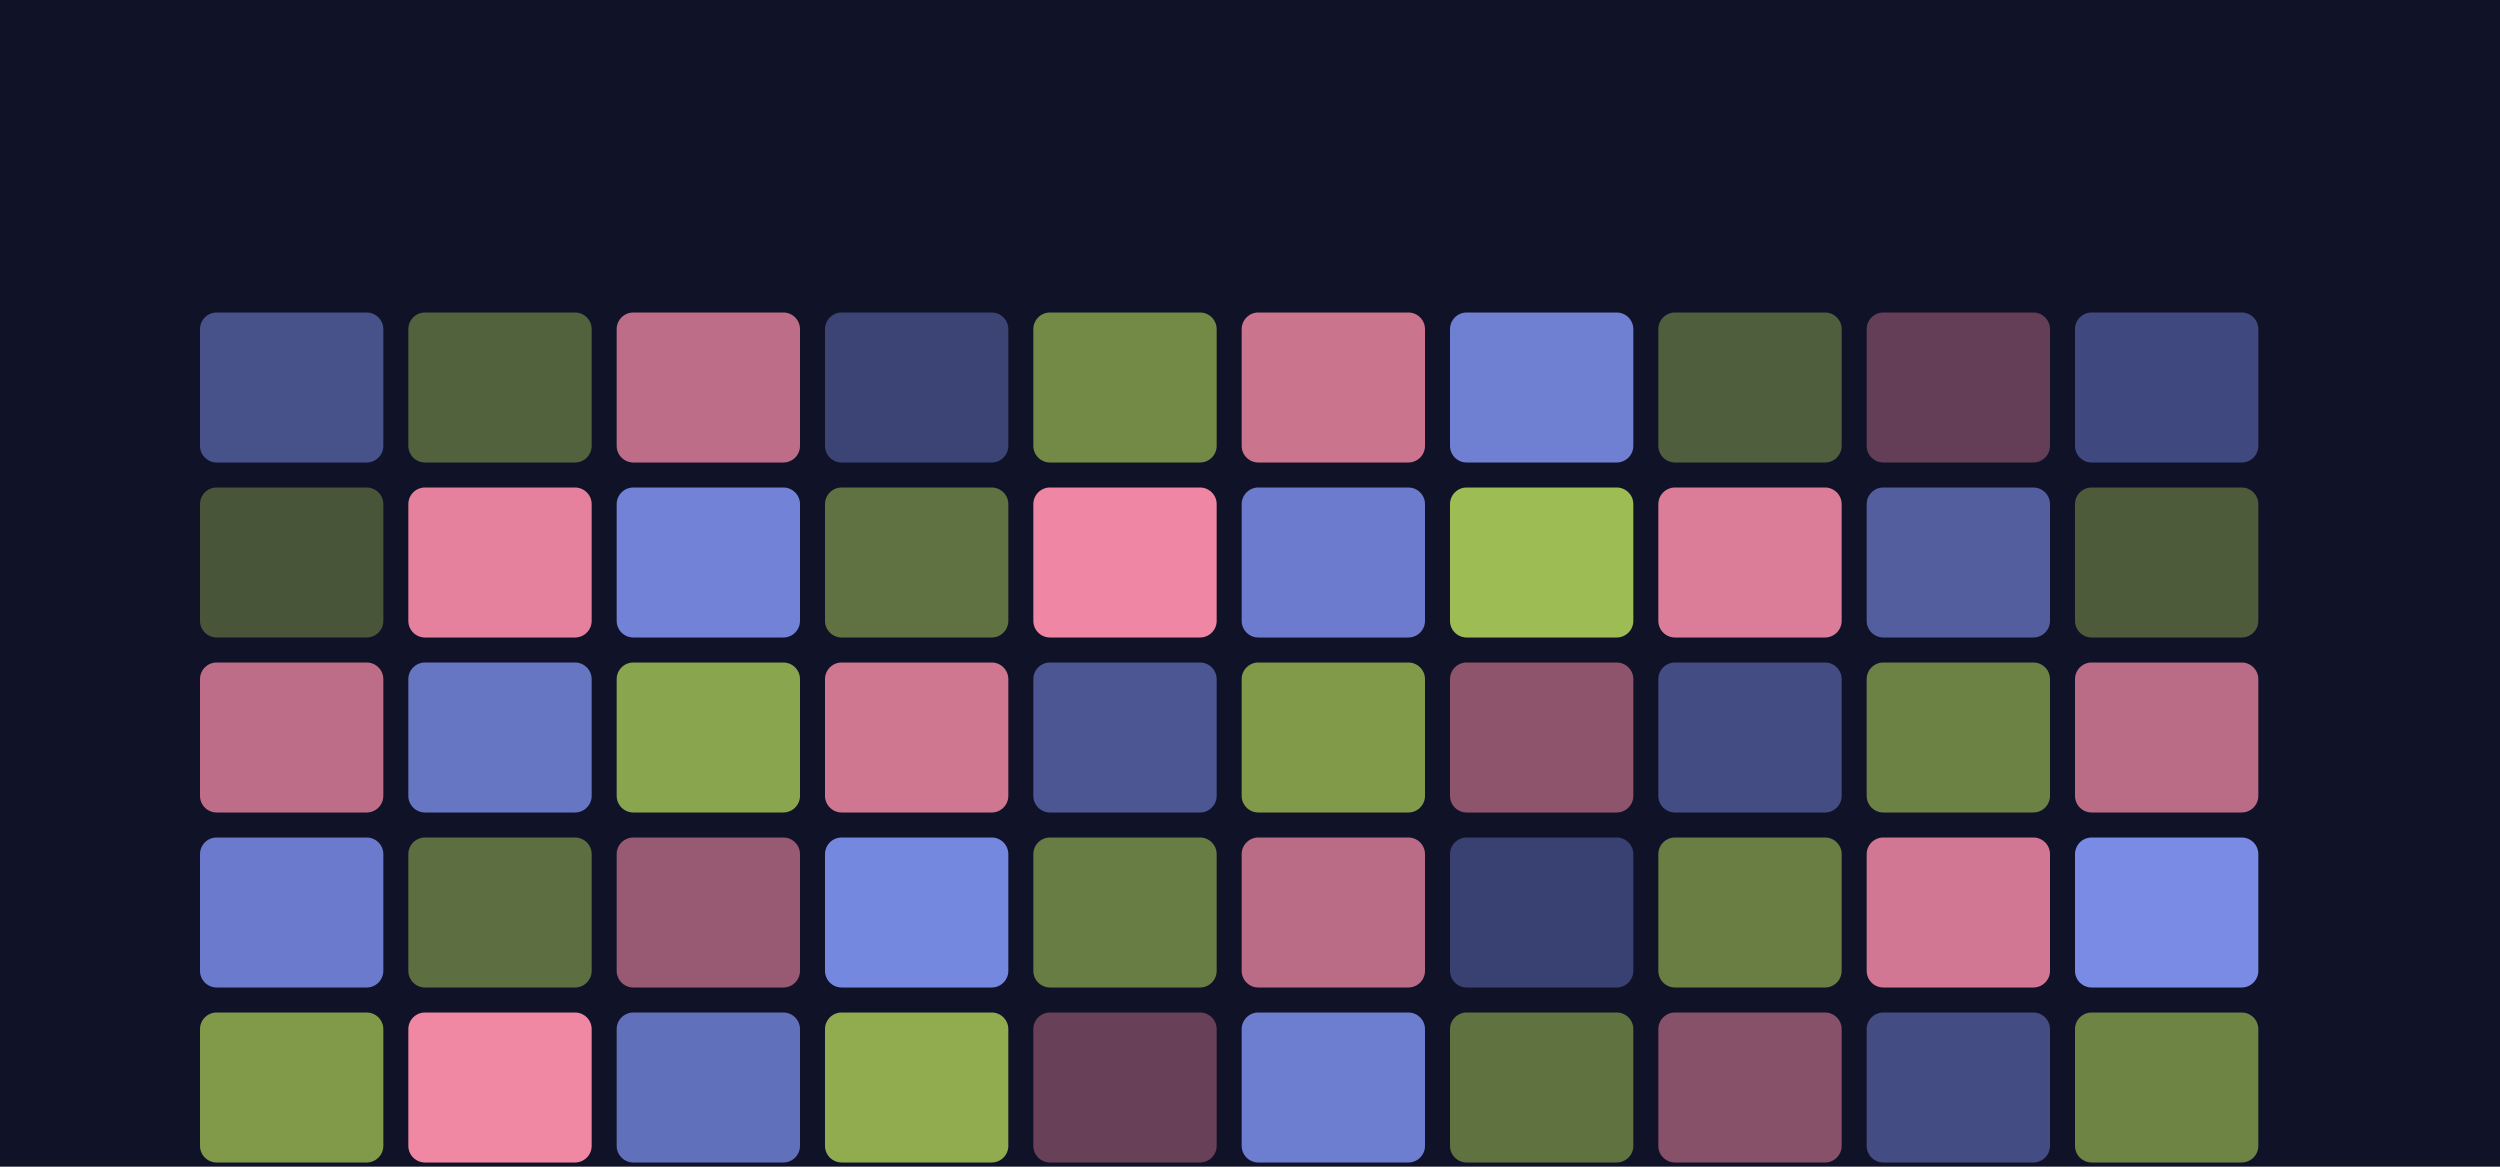
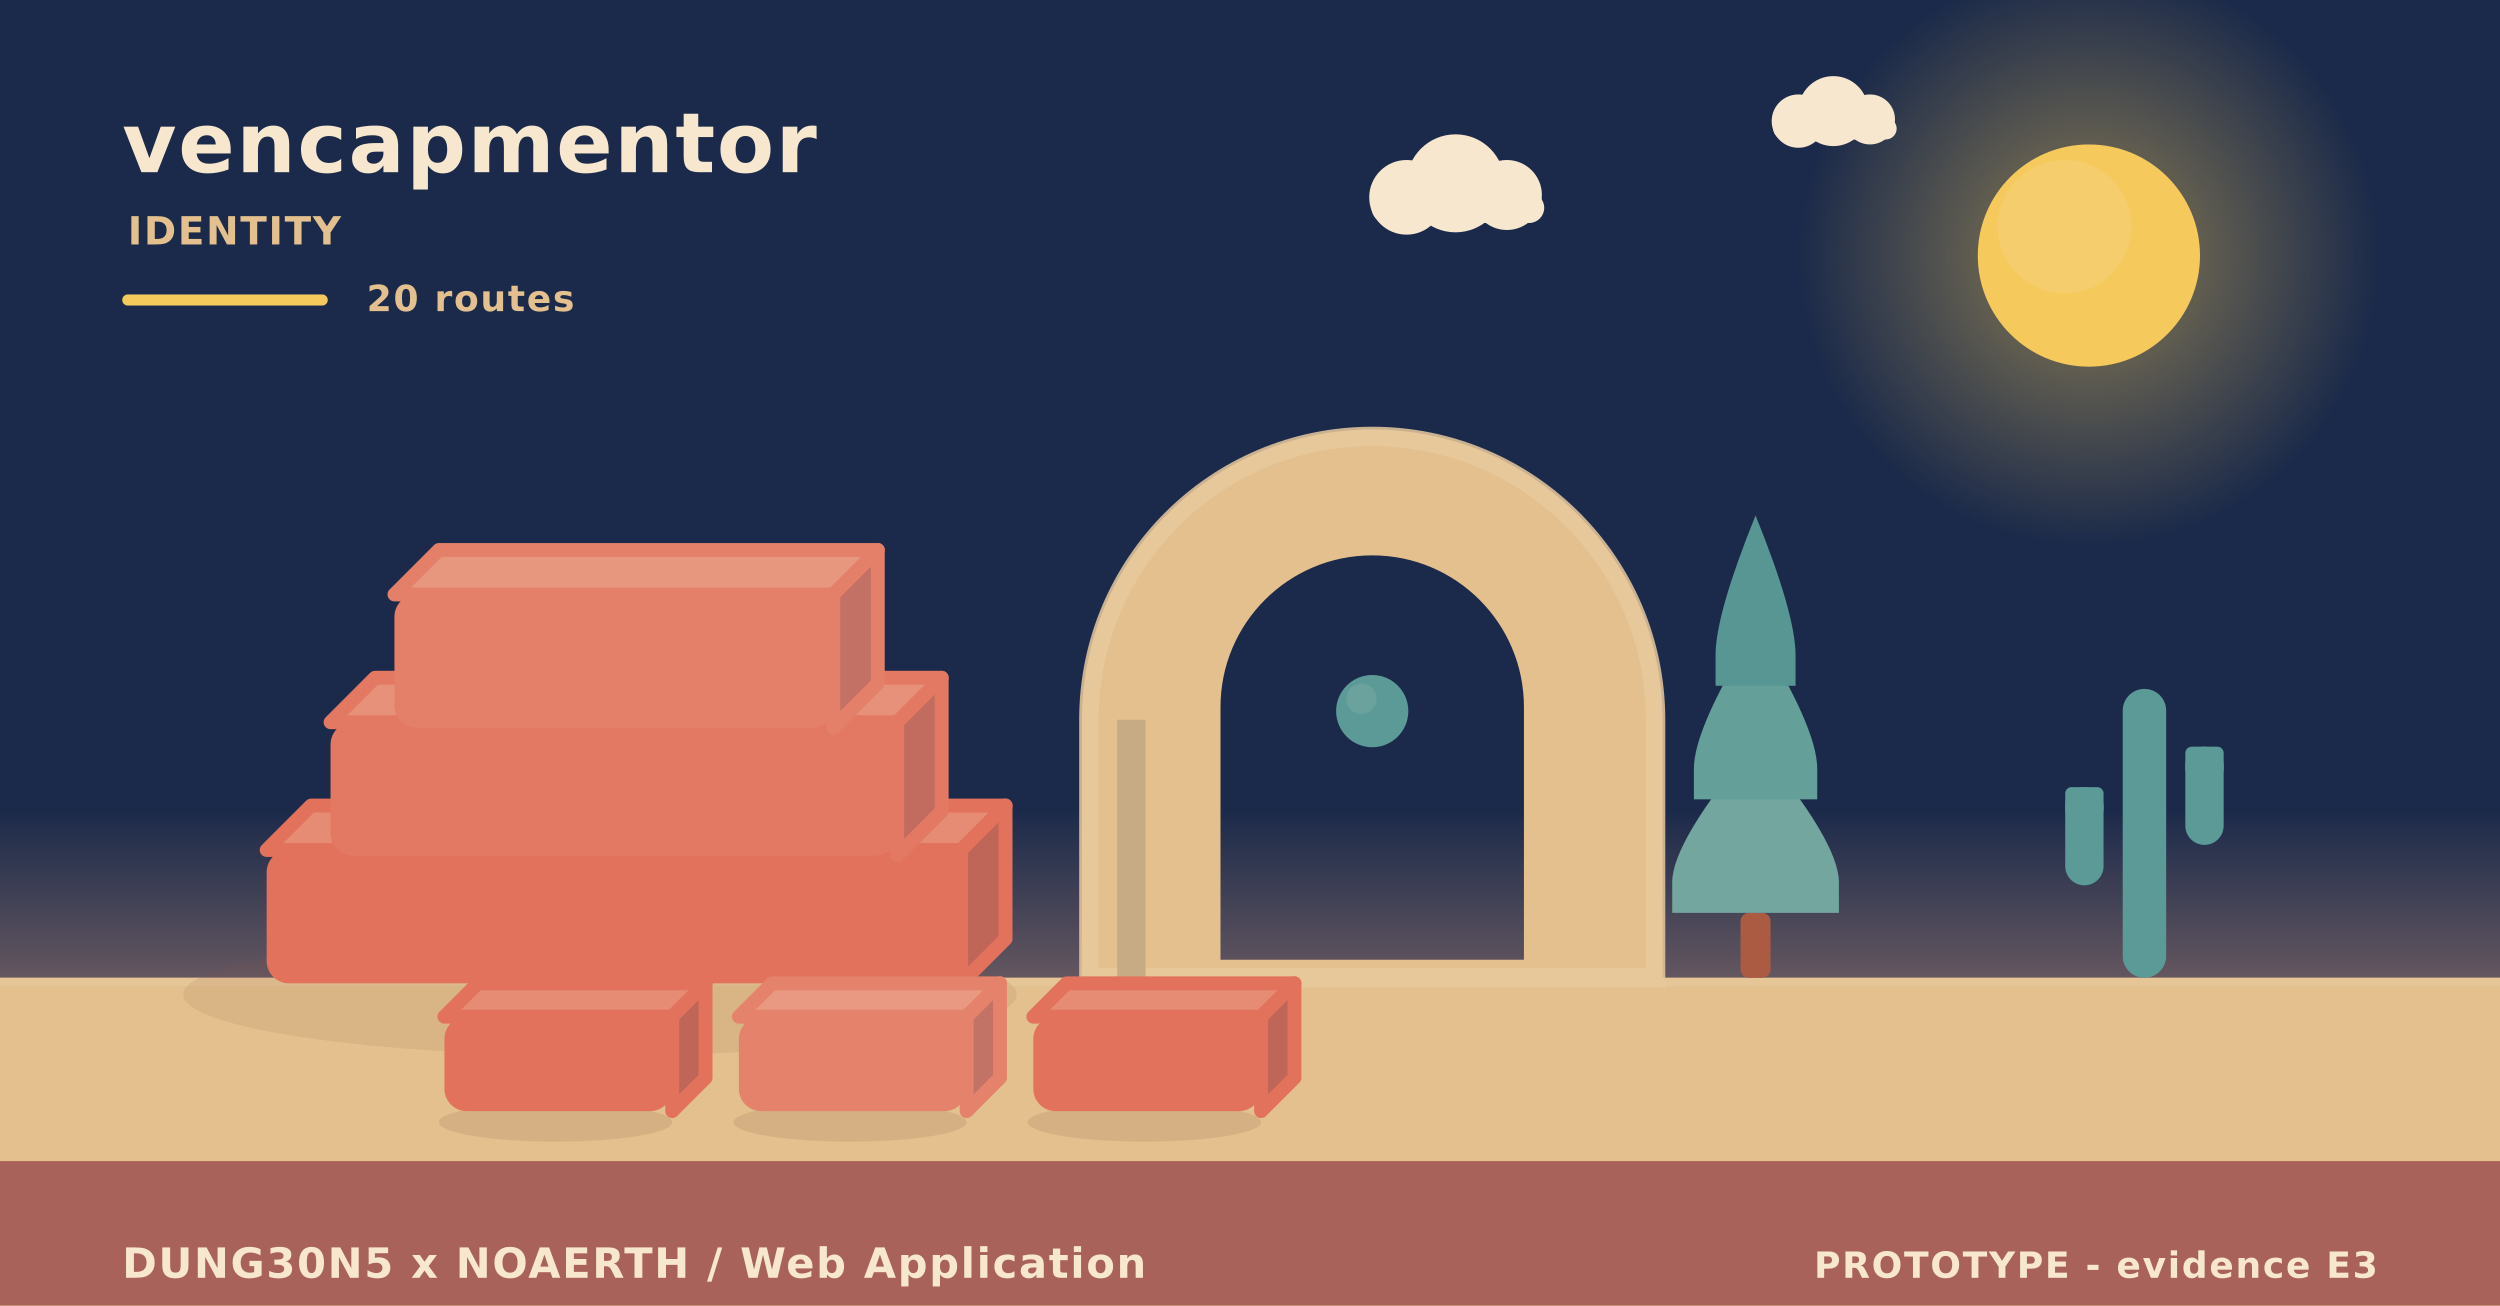
- <svg xmlns="http://www.w3.org/2000/svg" viewBox="0 0 1200 560" width="1200" height="560" role="img" aria-label="vencapmentor hero">
-   <rect width="1200" height="560" fill="#101228" />
-   <defs>
-     <linearGradient id="gh" x1="0" y1="0" x2="1" y2="1">
-       <stop offset="0%" stop-color="#8093f1" />
-       <stop offset="100%" stop-color="#a7c957" />
-     </linearGradient>
-   </defs>
-   <rect x="96.00" y="150.00" width="88.00" height="72.00" rx="8.00" fill="#8093f1" opacity="0.49" />
-   <rect x="196.00" y="150.00" width="88.00" height="72.00" rx="8.00" fill="#a7c957" opacity="0.44" />
-   <rect x="296.00" y="150.00" width="88.00" height="72.00" rx="8.00" fill="#ff8fab" opacity="0.73" />
-   <rect x="396.00" y="150.00" width="88.00" height="72.00" rx="8.00" fill="#8093f1" opacity="0.39" />
-   <rect x="496.00" y="150.00" width="88.00" height="72.00" rx="8.00" fill="#a7c957" opacity="0.66" />
-   <rect x="596.00" y="150.00" width="88.00" height="72.00" rx="8.00" fill="#ff8fab" opacity="0.78" />
-   <rect x="696.00" y="150.00" width="88.00" height="72.00" rx="8.00" fill="#8093f1" opacity="0.84" />
-   <rect x="796.00" y="150.00" width="88.00" height="72.00" rx="8.00" fill="#a7c957" opacity="0.42" />
-   <rect x="896.00" y="150.00" width="88.00" height="72.00" rx="8.00" fill="#ff8fab" opacity="0.35" />
-   <rect x="996.00" y="150.00" width="88.00" height="72.00" rx="8.00" fill="#8093f1" opacity="0.43" />
-   <rect x="96.00" y="234.00" width="88.00" height="72.00" rx="8.00" fill="#a7c957" opacity="0.37" />
-   <rect x="196.00" y="234.00" width="88.00" height="72.00" rx="8.00" fill="#ff8fab" opacity="0.89" />
-   <rect x="296.00" y="234.00" width="88.00" height="72.00" rx="8.00" fill="#8093f1" opacity="0.87" />
-   <rect x="396.00" y="234.00" width="88.00" height="72.00" rx="8.00" fill="#a7c957" opacity="0.53" />
-   <rect x="496.00" y="234.00" width="88.00" height="72.00" rx="8.00" fill="#ff8fab" opacity="0.93" />
-   <rect x="596.00" y="234.00" width="88.00" height="72.00" rx="8.00" fill="#8093f1" opacity="0.82" />
-   <rect x="696.00" y="234.00" width="88.00" height="72.00" rx="8.00" fill="#a7c957" opacity="0.93" />
-   <rect x="796.00" y="234.00" width="88.00" height="72.00" rx="8.00" fill="#ff8fab" opacity="0.85" />
-   <rect x="896.00" y="234.00" width="88.00" height="72.00" rx="8.00" fill="#8093f1" opacity="0.59" />
-   <rect x="996.00" y="234.00" width="88.00" height="72.00" rx="8.00" fill="#a7c957" opacity="0.40" />
-   <rect x="96.00" y="318.00" width="88.00" height="72.00" rx="8.00" fill="#ff8fab" opacity="0.73" />
-   <rect x="196.00" y="318.00" width="88.00" height="72.00" rx="8.00" fill="#8093f1" opacity="0.77" />
-   <rect x="296.00" y="318.00" width="88.00" height="72.00" rx="8.00" fill="#a7c957" opacity="0.80" />
-   <rect x="396.00" y="318.00" width="88.00" height="72.00" rx="8.00" fill="#ff8fab" opacity="0.80" />
-   <rect x="496.00" y="318.00" width="88.00" height="72.00" rx="8.00" fill="#8093f1" opacity="0.53" />
-   <rect x="596.00" y="318.00" width="88.00" height="72.00" rx="8.00" fill="#a7c957" opacity="0.74" />
-   <rect x="696.00" y="318.00" width="88.00" height="72.00" rx="8.00" fill="#ff8fab" opacity="0.52" />
-   <rect x="796.00" y="318.00" width="88.00" height="72.00" rx="8.00" fill="#8093f1" opacity="0.45" />
-   <rect x="896.00" y="318.00" width="88.00" height="72.00" rx="8.00" fill="#a7c957" opacity="0.61" />
-   <rect x="996.00" y="318.00" width="88.00" height="72.00" rx="8.00" fill="#ff8fab" opacity="0.71" />
-   <rect x="96.00" y="402.00" width="88.00" height="72.00" rx="8.00" fill="#8093f1" opacity="0.81" />
-   <rect x="196.00" y="402.00" width="88.00" height="72.00" rx="8.00" fill="#a7c957" opacity="0.51" />
-   <rect x="296.00" y="402.00" width="88.00" height="72.00" rx="8.00" fill="#ff8fab" opacity="0.57" />
-   <rect x="396.00" y="402.00" width="88.00" height="72.00" rx="8.00" fill="#8093f1" opacity="0.91" />
-   <rect x="496.00" y="402.00" width="88.00" height="72.00" rx="8.00" fill="#a7c957" opacity="0.58" />
-   <rect x="596.00" y="402.00" width="88.00" height="72.00" rx="8.00" fill="#ff8fab" opacity="0.71" />
-   <rect x="696.00" y="402.00" width="88.00" height="72.00" rx="8.00" fill="#8093f1" opacity="0.36" />
-   <rect x="796.00" y="402.00" width="88.00" height="72.00" rx="8.00" fill="#a7c957" opacity="0.59" />
-   <rect x="896.00" y="402.00" width="88.00" height="72.00" rx="8.00" fill="#ff8fab" opacity="0.81" />
-   <rect x="996.00" y="402.00" width="88.00" height="72.00" rx="8.00" fill="#8093f1" opacity="0.94" />
-   <rect x="96.00" y="486.00" width="88.00" height="72.00" rx="8.00" fill="#a7c957" opacity="0.74" />
-   <rect x="196.00" y="486.00" width="88.00" height="72.00" rx="8.00" fill="#ff8fab" opacity="0.94" />
-   <rect x="296.00" y="486.00" width="88.00" height="72.00" rx="8.00" fill="#8093f1" opacity="0.73" />
-   <rect x="396.00" y="486.00" width="88.00" height="72.00" rx="8.00" fill="#a7c957" opacity="0.84" />
-   <rect x="496.00" y="486.00" width="88.00" height="72.00" rx="8.00" fill="#ff8fab" opacity="0.37" />
-   <rect x="596.00" y="486.00" width="88.00" height="72.00" rx="8.00" fill="#8093f1" opacity="0.83" />
-   <rect x="696.00" y="486.00" width="88.00" height="72.00" rx="8.00" fill="#a7c957" opacity="0.52" />
-   <rect x="796.00" y="486.00" width="88.00" height="72.00" rx="8.00" fill="#ff8fab" opacity="0.50" />
-   <rect x="896.00" y="486.00" width="88.00" height="72.00" rx="8.00" fill="#8093f1" opacity="0.45" />
-   <rect x="996.00" y="486.00" width="88.00" height="72.00" rx="8.00" fill="#a7c957" opacity="0.62" />
+ <svg xmlns="http://www.w3.org/2000/svg" width="900" height="470" viewBox="0 0 900 470" role="img" aria-label="vencapmentor - identity">
+   <linearGradient id="skyh" x1="0" y1="0" x2="0" y2="1">
+     <stop offset="0" stop-color="#1b2a4a" />
+     <stop offset="0.62" stop-color="#1b2a4a" />
+     <stop offset="1" stop-color="#f3ad8a" />
+   </linearGradient>
+   <rect width="900" height="470" fill="url(#skyh)" />
+   <radialGradient id="sunh">
+     <stop offset="0.35" stop-color="#f5c95c" stop-opacity="0.34" />
+     <stop offset="1" stop-color="#f5c95c" stop-opacity="0" />
+   </radialGradient>
+   <circle cx="752" cy="92" r="104" fill="url(#sunh)" />
+   <circle cx="752" cy="92" r="40" fill="#f5c95c" />
+   <circle cx="743.2" cy="81.6" r="24" fill="#f5d27e" opacity="0.5" />
+   <g>
+     <circle cx="524" cy="66" r="17.64" fill="#f6e7ce" />
+     <circle cx="506.36" cy="71.04" r="13.44" fill="#f6e7ce" />
+     <circle cx="542.48" cy="70.2" r="12.6" fill="#f6e7ce" />
+     <rect x="493.76" y="69.36" width="62.16" height="10.92" rx="5.46" fill="#f6e7ce" />
+   </g>
+   <g>
+     <circle cx="660" cy="40" r="12.6" fill="#f6e7ce" />
+     <circle cx="647.4" cy="43.6" r="9.6" fill="#f6e7ce" />
+     <circle cx="673.2" cy="43" r="9" fill="#f6e7ce" />
+     <rect x="638.4" y="42.4" width="44.4" height="7.8" rx="3.9" fill="#f6e7ce" />
+   </g>
+   <rect x="0" y="352" width="900" height="118" fill="#e3c08d" />
+   <rect x="0" y="352" width="900" height="3" fill="#e6c596" />
+   <text x="44" y="62" font-family="Verdana,DejaVu Sans,sans-serif" font-size="30" font-weight="700" letter-spacing="0.6" fill="#f6e7ce" text-anchor="start">vencapmentor</text>
+   <text x="46" y="88" font-family="Verdana,DejaVu Sans,sans-serif" font-size="14" font-weight="700" letter-spacing="0.6" fill="#e3c08d" text-anchor="start">IDENTITY</text>
+   <rect x="44" y="106" width="74" height="4" rx="2" fill="#f5c95c" />
+   <text x="132" y="112" font-family="Verdana,DejaVu Sans,sans-serif" font-size="13" font-weight="700" letter-spacing="0.6" fill="#e3c08d" text-anchor="start">20 routes</text>
+   <ellipse cx="216" cy="358" rx="150" ry="22" fill="rgba(138,90,68,0.11)" />
+   <path d="M96,306 L346,306 L362,290 L112,290 Z" fill="#e68c74" stroke="#e2725b" stroke-width="5" stroke-linejoin="round" />
+   <path d="M346,306 L362,290 L362,338 L346,354 Z" fill="#c06658" stroke="#e2725b" stroke-width="5" stroke-linejoin="round" />
+   <rect x="96" y="306" width="250" height="48" rx="8" fill="#e2725b" />
+   <path d="M119,260 L323,260 L339,244 L135,244 Z" fill="#e7917a" stroke="#e37962" stroke-width="5" stroke-linejoin="round" />
+   <path d="M323,260 L339,244 L339,292 L323,308 Z" fill="#c16c5e" stroke="#e37962" stroke-width="5" stroke-linejoin="round" />
+   <rect x="119" y="260" width="204" height="48" rx="8" fill="#e37962" />
+   <path d="M142,214 L300,214 L316,198 L158,198 Z" fill="#e8977f" stroke="#e48069" stroke-width="5" stroke-linejoin="round" />
+   <path d="M300,214 L316,198 L316,246 L300,262 Z" fill="#c27164" stroke="#e48069" stroke-width="5" stroke-linejoin="round" />
+   <rect x="142" y="214" width="158" height="48" rx="8" fill="#e48069" />
+   <path d="M392,352 L392,259.12 A102,102 0 0 1 596,259.12 L596,352 Z M436.88,348 L436.88,254.55 A57.12,57.12 0 0 1 551.12,254.55 L551.12,348 Z" fill="#e3c08d" fill-rule="evenodd" stroke="#e3c08d" stroke-width="5" stroke-linejoin="round" />
+   <path d="M392,352 L392,259.12 A102,102 0 0 1 596,259.12 L596,352 Z" fill="none" stroke="#e8c99d" stroke-width="7" stroke-linecap="round" opacity="0.85" />
+   <rect x="402.2" y="259.12" width="10.2" height="92.88" fill="#c7ab84" />
+   <circle cx="494" cy="256" r="13" fill="#5b9a97" />
+   <circle cx="490.1" cy="251.58" r="5.46" fill="#7aa9a2" opacity="0.55" />
+   <rect x="626.6" y="328.64" width="10.8" height="23.36" rx="3" fill="#ac5b43" />
+   <path d="M632,267.32 Q602,302.89 602,317.6 Q602,328.64 602,328.64 L662,328.64 Q662,328.64 662,317.6 Q662,302.89 632,267.32 Z" fill="#74a6a0" />
+   <path d="M632,226.44 Q609.8,262.01 609.8,276.72 Q609.8,287.76 609.8,287.76 L654.2,287.76 Q654.2,287.76 654.2,276.72 Q654.2,262.01 632,226.44 Z" fill="#649f9a" />
+   <path d="M632,185.56 Q617.6,221.13 617.6,235.84 Q617.6,246.88 617.6,246.88 L646.4,246.88 Q646.4,246.88 646.4,235.84 Q646.4,221.13 632,185.56 Z" fill="#589694" />
+   <rect x="764.18" y="248" width="15.64" height="104" rx="7.82" fill="#5b9a97" />
+   <rect x="743.48" y="283.36" width="13.8" height="35.36" rx="6.9" fill="#5b9a97" />
+   <rect x="743.48" y="283.36" width="13.8" height="10.4" rx="2.3" fill="#5b9a97" />
+   <rect x="786.72" y="268.8" width="13.8" height="35.36" rx="6.9" fill="#5b9a97" />
+   <rect x="786.72" y="268.8" width="13.8" height="10.4" rx="2.3" fill="#5b9a97" />
+   <ellipse cx="200" cy="404" rx="42" ry="7" fill="rgba(138,90,68,0.15)" />
+   <path d="M160,366 L242,366 L254,354 L172,354 Z" fill="#e68c74" stroke="#e2725b" stroke-width="5" stroke-linejoin="round" />
+   <path d="M242,366 L254,354 L254,388 L242,400 Z" fill="#c06658" stroke="#e2725b" stroke-width="5" stroke-linejoin="round" />
+   <rect x="160" y="366" width="82" height="34" rx="8" fill="#e2725b" />
+   <ellipse cx="306" cy="404" rx="42" ry="7" fill="rgba(138,90,68,0.15)" />
+   <path d="M266,366 L348,366 L360,354 L278,354 Z" fill="#e99881" stroke="#e5826b" stroke-width="5" stroke-linejoin="round" />
+   <path d="M348,366 L360,354 L360,388 L348,400 Z" fill="#c37365" stroke="#e5826b" stroke-width="5" stroke-linejoin="round" />
+   <rect x="266" y="366" width="82" height="34" rx="8" fill="#e5826b" />
+   <ellipse cx="412" cy="404" rx="42" ry="7" fill="rgba(138,90,68,0.15)" />
+   <path d="M372,366 L454,366 L466,354 L384,354 Z" fill="#e68c74" stroke="#e2725b" stroke-width="5" stroke-linejoin="round" />
+   <path d="M454,366 L466,354 L466,388 L454,400 Z" fill="#c06658" stroke="#e2725b" stroke-width="5" stroke-linejoin="round" />
+   <rect x="372" y="366" width="82" height="34" rx="8" fill="#e2725b" />
+   <rect x="0" y="418" width="900" height="52" rx="0" fill="#a65c56" opacity="0.94" />
+   <text x="44" y="460" font-family="Verdana,DejaVu Sans,sans-serif" font-size="15" font-weight="700" letter-spacing="0.6" fill="#f6e7ce" text-anchor="start">DUNG30N5 x NOAERTH  /  Web Application</text>
+   <text x="856" y="460" font-family="Verdana,DejaVu Sans,sans-serif" font-size="13" font-weight="700" letter-spacing="0.6" fill="#f6e7ce" text-anchor="end">PROTOTYPE  -  evidence E3</text>
</svg>
